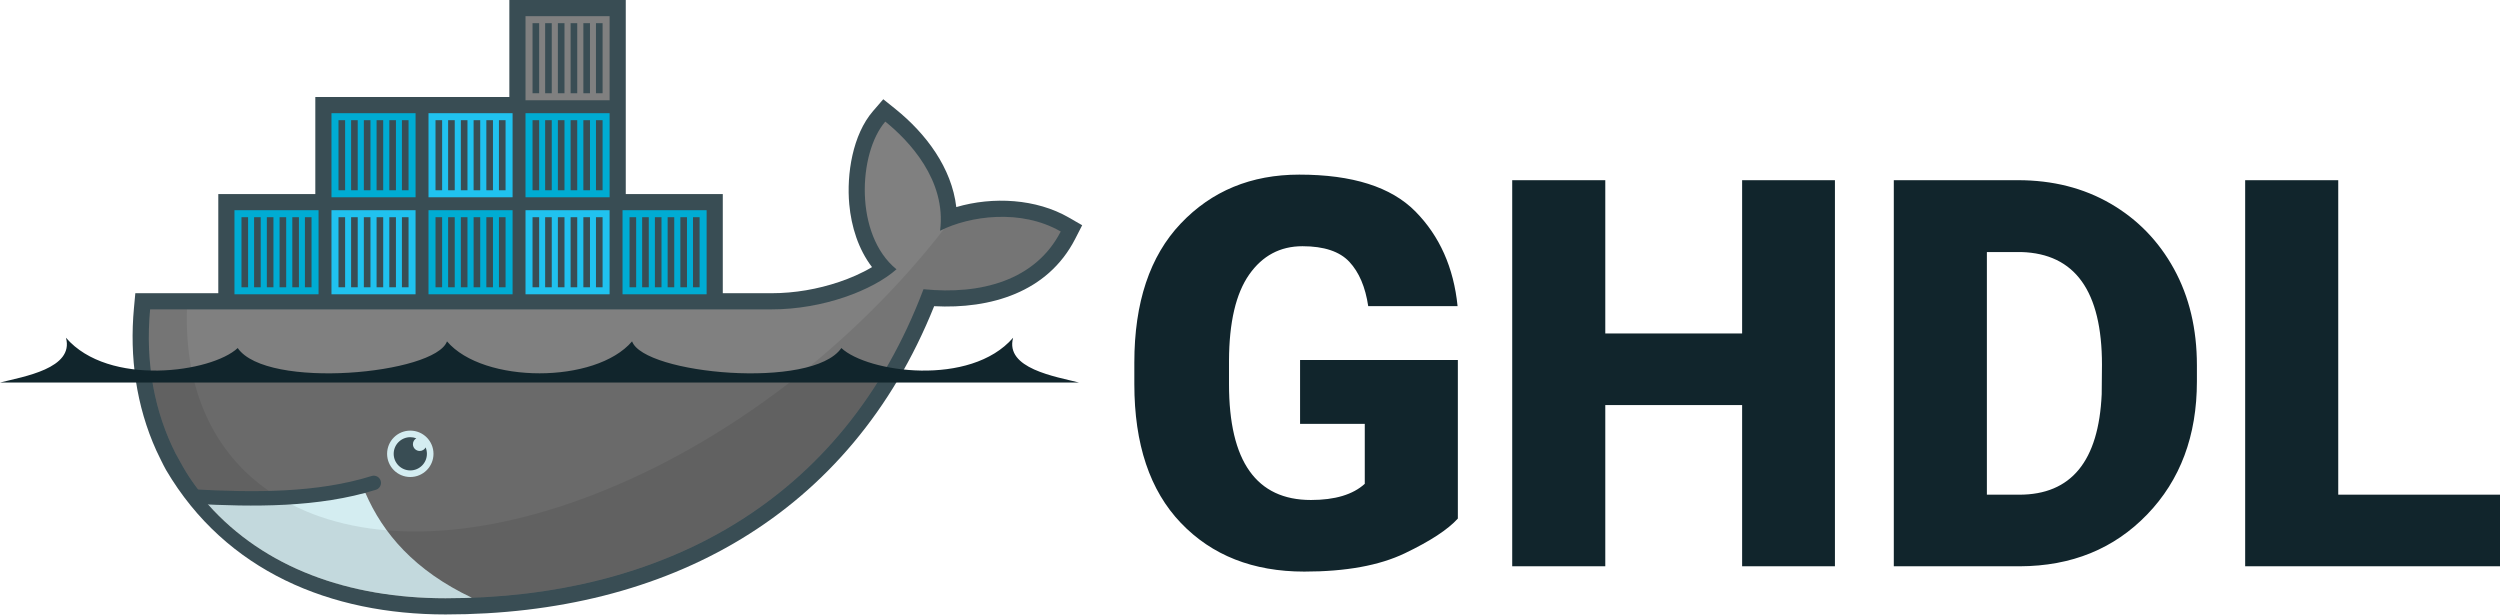
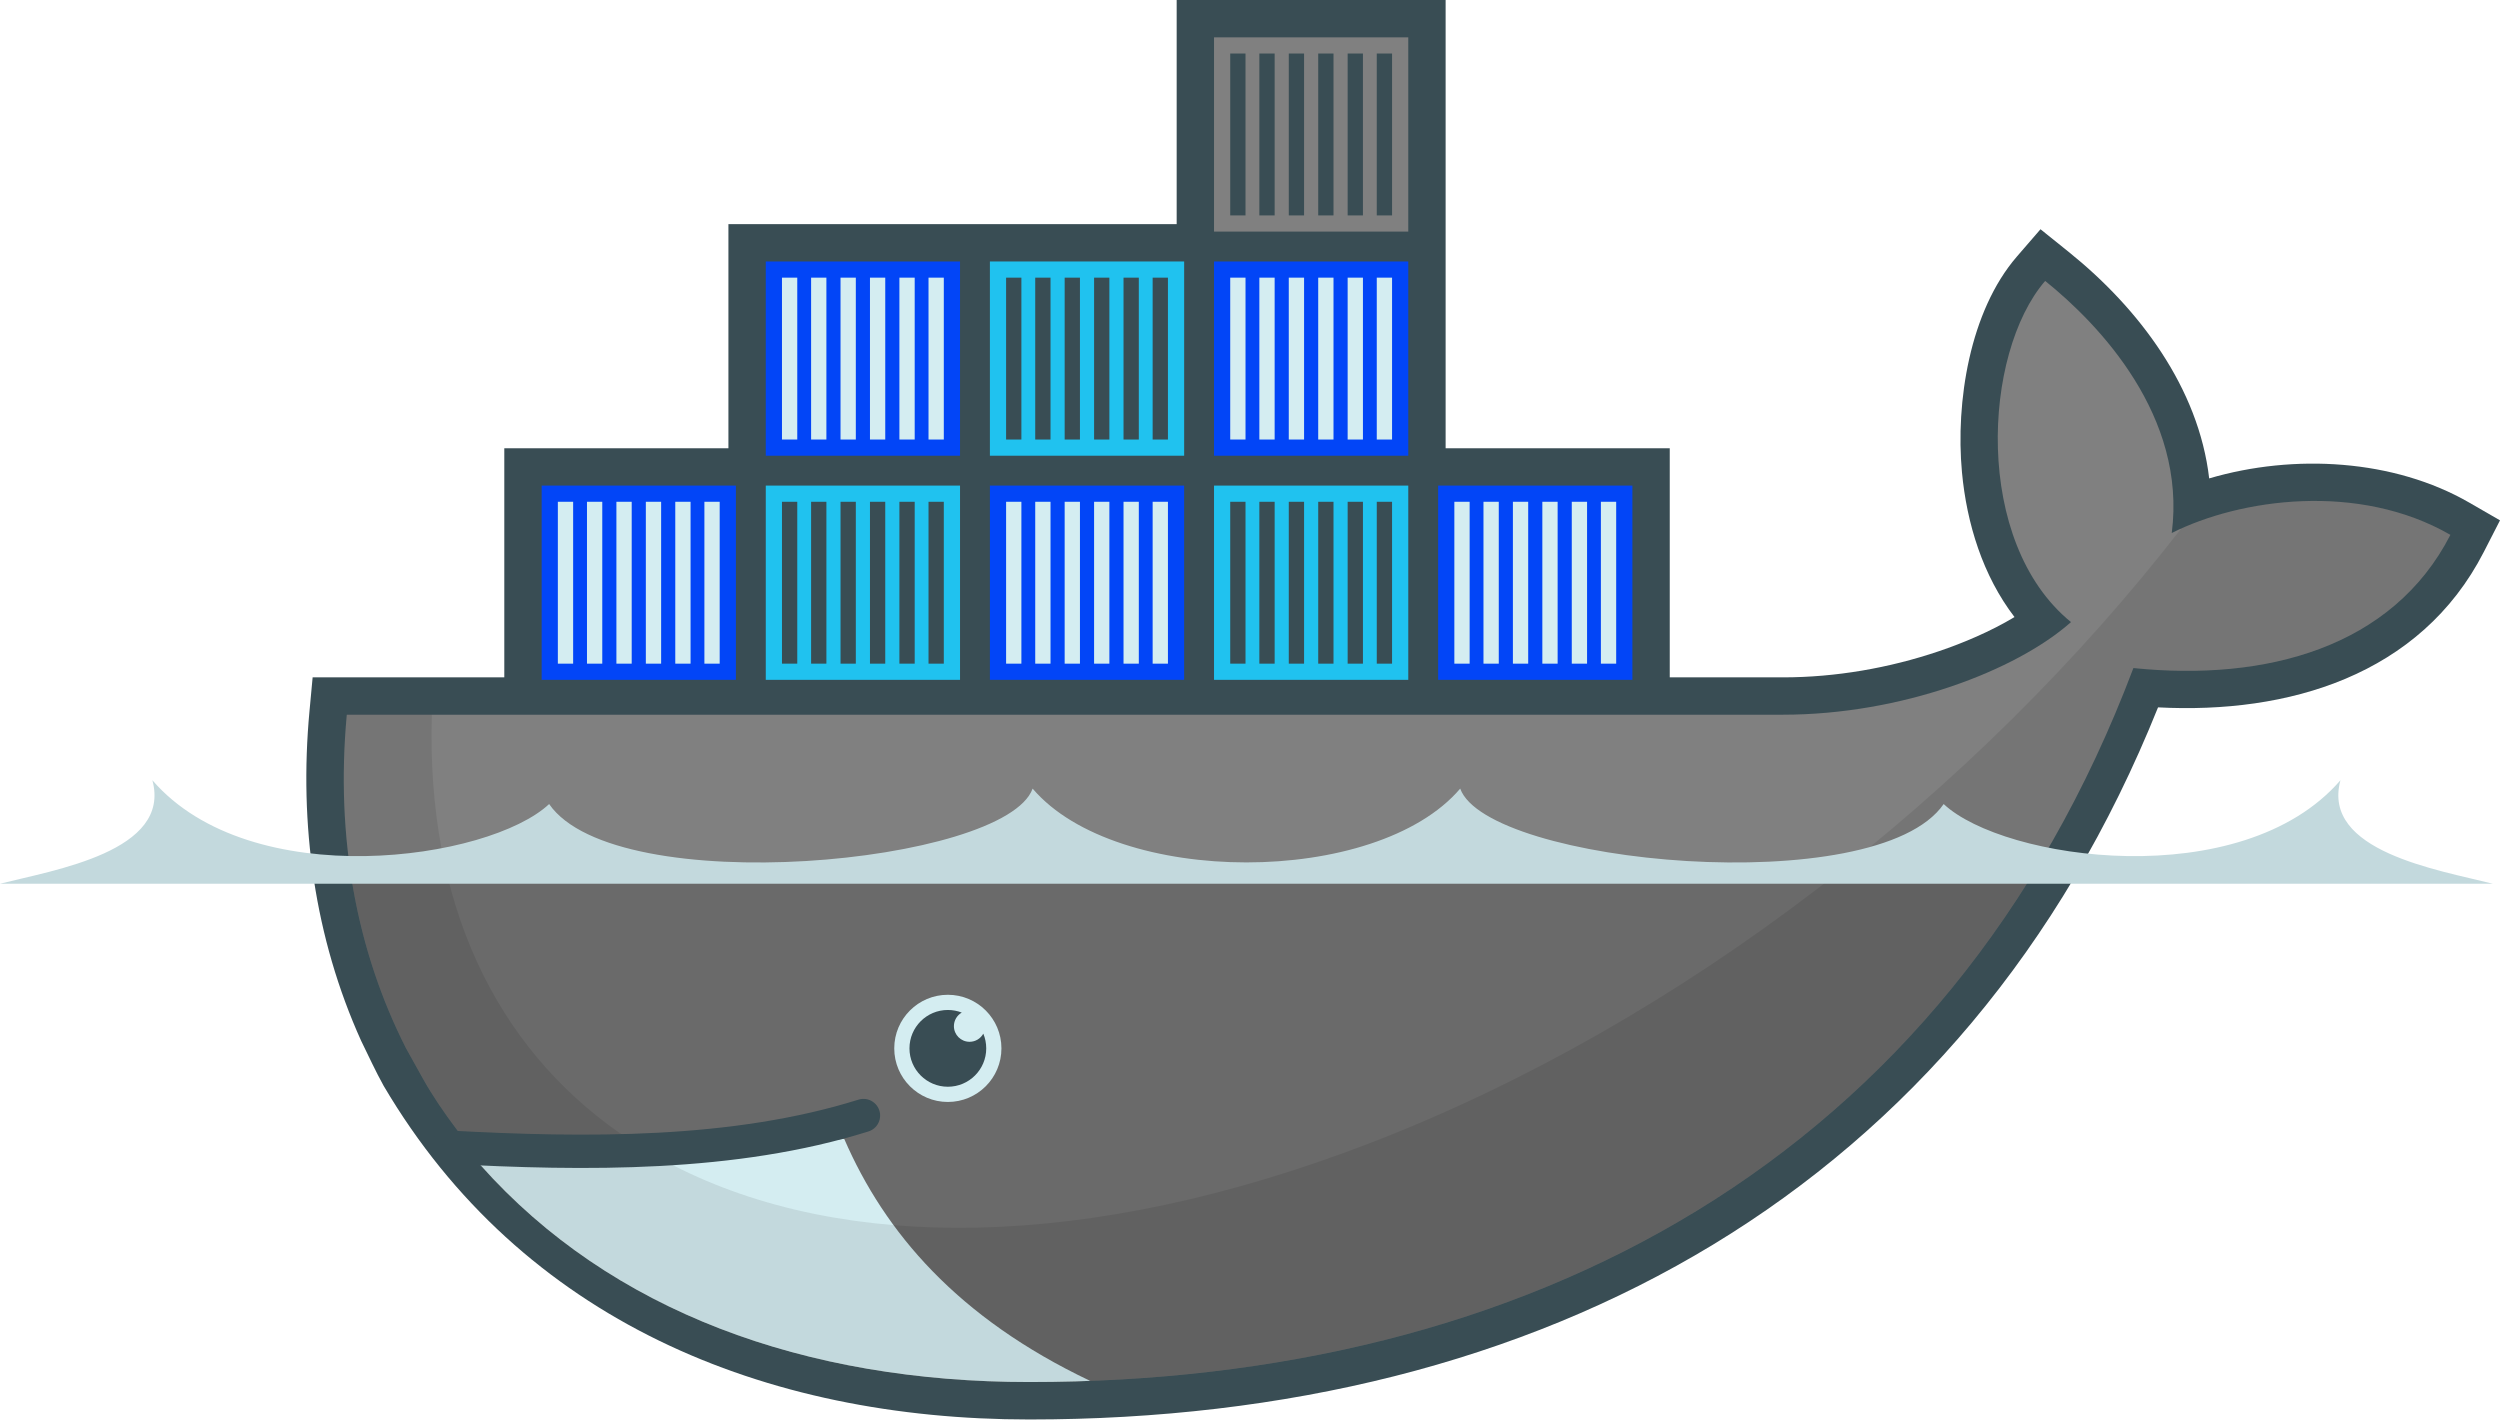
- <svg xmlns="http://www.w3.org/2000/svg" version="1.1" width="589.226" height="144.82" id="svg2">
+ <svg xmlns="http://www.w3.org/2000/svg" version="1.1" width="255.059" height="144.82" id="svg2">
  <defs id="defs6">
    <clipPath id="clipPath8">
      <path d="M 76,2 V 48 H 54 V 71 H 35.581 c -0.078,0.666 -0.141,1.333 -0.206,2 -1.151,12.531 1.036,24.088 6.062,33.969 L 43.125,110 c 1.011,1.817 2.191,3.523 3.438,5.188 1.245,1.662 1.686,2.583 2.469,3.688 C 62.32,133.811 82.129,141 105,141 155.648,141 198.633,118.562 217.656,68.156 231.153,69.541 244.1,66.08 250,54.562 240.601,49.139 228.522,50.877 221.562,54.375 L 240,2 168,48 H 145 V 2 Z" id="path10" />
    </clipPath>
    <clipPath id="clipPath8-5">
      <path d="M 76,2 V 48 H 54 V 71 H 35.581 c -0.078,0.666 -0.141,1.333 -0.206,2 -1.151,12.531 1.036,24.088 6.062,33.969 L 43.125,110 c 1.011,1.817 2.191,3.523 3.438,5.188 1.245,1.662 1.686,2.583 2.469,3.688 C 62.32,133.811 82.129,141 105,141 155.648,141 198.633,118.562 217.656,68.156 231.153,69.541 244.1,66.08 250,54.562 240.601,49.139 228.522,50.877 221.562,54.375 L 240,2 168,48 H 145 V 2 Z" id="path10-9" />
    </clipPath>
    <clipPath id="clipPath4536">
      <path d="M 76,2 V 48 H 54 V 71 H 35.581 c -0.078,0.666 -0.141,1.333 -0.206,2 -1.151,12.531 1.036,24.088 6.062,33.969 L 43.125,110 c 1.011,1.817 2.191,3.523 3.438,5.188 1.245,1.662 1.686,2.583 2.469,3.688 C 62.32,133.811 82.129,141 105,141 155.648,141 198.633,118.562 217.656,68.156 231.153,69.541 244.1,66.08 250,54.562 240.601,49.139 228.522,50.877 221.562,54.375 L 240,2 168,48 H 145 V 2 Z" id="path4534" />
    </clipPath>
    <clipPath id="clipPath4540">
      <path d="M 76,2 V 48 H 54 V 71 H 35.581 c -0.078,0.666 -0.141,1.333 -0.206,2 -1.151,12.531 1.036,24.088 6.062,33.969 L 43.125,110 c 1.011,1.817 2.191,3.523 3.438,5.188 1.245,1.662 1.686,2.583 2.469,3.688 C 62.32,133.811 82.129,141 105,141 155.648,141 198.633,118.562 217.656,68.156 231.153,69.541 244.1,66.08 250,54.562 240.601,49.139 228.522,50.877 221.562,54.375 L 240,2 168,48 H 145 V 2 Z" id="path4538" />
    </clipPath>
    <clipPath id="clipPath4544">
      <path d="M 76,2 V 48 H 54 V 71 H 35.581 c -0.078,0.666 -0.141,1.333 -0.206,2 -1.151,12.531 1.036,24.088 6.062,33.969 L 43.125,110 c 1.011,1.817 2.191,3.523 3.438,5.188 1.245,1.662 1.686,2.583 2.469,3.688 C 62.32,133.811 82.129,141 105,141 155.648,141 198.633,118.562 217.656,68.156 231.153,69.541 244.1,66.08 250,54.562 240.601,49.139 228.522,50.877 221.562,54.375 L 240,2 168,48 H 145 V 2 Z" id="path4542" />
    </clipPath>
    <clipPath id="clipPath4548">
      <path d="M 76,2 V 48 H 54 V 71 H 35.581 c -0.078,0.666 -0.141,1.333 -0.206,2 -1.151,12.531 1.036,24.088 6.062,33.969 L 43.125,110 c 1.011,1.817 2.191,3.523 3.438,5.188 1.245,1.662 1.686,2.583 2.469,3.688 C 62.32,133.811 82.129,141 105,141 155.648,141 198.633,118.562 217.656,68.156 231.153,69.541 244.1,66.08 250,54.562 240.601,49.139 228.522,50.877 221.562,54.375 L 240,2 168,48 H 145 V 2 Z" id="path4546" />
    </clipPath>
    <clipPath id="clipPath8-5-9">
      <path d="M 76,2 V 48 H 54 V 71 H 35.581 c -0.078,0.666 -0.141,1.333 -0.206,2 -1.151,12.531 1.036,24.088 6.062,33.969 L 43.125,110 c 1.011,1.817 2.191,3.523 3.438,5.188 1.245,1.662 1.686,2.583 2.469,3.688 C 62.32,133.811 82.129,141 105,141 155.648,141 198.633,118.562 217.656,68.156 231.153,69.541 244.1,66.08 250,54.562 240.601,49.139 228.522,50.877 221.562,54.375 L 240,2 168,48 H 145 V 2 Z" id="path10-9-1" />
    </clipPath>
  </defs>
  <path d="m 147.488,45.732 h 22.866 v 23.375 h 11.562 c 5.339,0 10.831,-0.951 15.887,-2.664 2.484,-0.842 5.273,-2.015 7.724,-3.489 -3.228,-4.214 -4.876,-9.536 -5.361,-14.781 -0.659,-7.134 0.78,-16.42 5.609,-22.004 l 2.404,-2.78 2.864,2.302 c 7.211,5.794 13.276,13.889 14.345,23.118 8.683,-2.554 18.878,-1.95 26.531,2.467 l 3.14,1.812 -1.653,3.226 c -6.473,12.633 -20.005,16.547 -33.235,15.854 -19.797,49.308 -62.898,72.653 -115.157,72.653 -26.999,0 -51.77,-10.093 -65.876,-34.047 -0.827,-1.488 -1.535,-3.044 -2.286,-4.572 C 32.084,95.656 30.5,84.105 31.574,72.564 l 0.322,-3.457 H 51.45 V 45.732 h 22.866 V 22.866 h 45.732 V 0 h 27.44 v 45.732" id="path14-9" style="fill:#394d54" />
  <path style="fill:#808080;fill-opacity:1" id="path24-1" d="m 123.859,3.81 h 19.818 v 19.818 h -19.818 z" />
  <path d="M 126.292,21.976 V 5.461 m 2.972,16.516 V 5.461 m 3.002,16.516 V 5.461 m 3.003,16.516 V 5.461 m 3.003,16.516 V 5.461 m 2.971,16.516 V 5.461" id="use28-6" style="stroke:#394d54;stroke-width:1.56" />
-   <path d="M 55.261,69.359 H 75.079 V 49.542 H 55.261 Z" id="path4837" style="fill:#00acd3" />
-   <path d="M 57.694,51.193 V 67.709 M 60.666,51.193 V 67.709 M 63.668,51.193 V 67.709 M 66.671,51.193 V 67.709 M 69.674,51.193 v 16.516 m 2.971,-16.516 v 16.516" id="path4841" style="stroke:#394d54;stroke-width:1.56" />
-   <path d="M 78.127,26.677 H 97.945 V 46.494 H 78.127 Z" id="path4771" style="fill:#00acd3" />
+   <path d="M 55.261,69.359 H 75.079 V 49.542 H 55.261 Z" id="path4837" style="fill:#0245f7;fill-opacity:1" />
+   <path d="M 57.694,51.193 V 67.709 M 60.666,51.193 V 67.709 M 63.668,51.193 V 67.709 M 66.671,51.193 V 67.709 M 69.674,51.193 v 16.516 m 2.971,-16.516 v 16.516" id="path4841" style="stroke:#d4edf1;stroke-width:1.56;stroke-opacity:1" />
+   <path d="M 78.127,26.677 H 97.945 V 46.494 H 78.127 Z" id="path4771" style="fill:#0245f7;fill-opacity:1" />
  <path d="M 78.127,49.542 H 97.945 V 69.36 H 78.127 Z" id="path4773" style="fill:#20c2ef" />
-   <path d="M 80.56,44.842 V 28.327 M 83.532,44.842 V 28.327 m 3.002,16.516 V 28.327 m 3.003,16.516 V 28.327 M 92.54,44.842 V 28.327 m 2.971,16.516 V 28.327" id="path4775" style="stroke:#394d54;stroke-width:1.56" />
+   <path d="M 80.56,44.842 V 28.327 M 83.532,44.842 V 28.327 m 3.002,16.516 V 28.327 m 3.003,16.516 V 28.327 M 92.54,44.842 V 28.327 m 2.971,16.516 V 28.327" id="path4775" style="stroke:#d4edf1;stroke-width:1.56;stroke-opacity:1" />
  <path d="M 80.56,67.708 V 51.193 M 83.532,67.708 V 51.193 m 3.002,16.516 V 51.193 m 3.003,16.516 V 51.193 M 92.54,67.708 V 51.193 m 2.971,16.516 V 51.193" id="use4777" style="stroke:#394d54;stroke-width:1.56" />
-   <path style="fill:#00acd3" id="path4817" d="m 100.993,69.359 h 19.818 V 49.542 h -19.818 z" />
+   <path style="fill:#0245f7;fill-opacity:1" id="path4817" d="m 100.993,69.359 h 19.818 V 49.542 h -19.818 z" />
  <path style="fill:#20c2ef" id="path4819" d="m 100.993,46.494 h 19.818 V 26.676 h -19.818 z" />
-   <path style="stroke:#394d54;stroke-width:1.56" id="path4821" d="m 103.426,51.193 v 16.516 m 2.972,-16.516 v 16.516 m 3.002,-16.516 v 16.516 m 3.003,-16.516 v 16.516 m 3.003,-16.516 v 16.516 m 2.971,-16.516 v 16.516" />
+   <path style="stroke:#d4edf1;stroke-width:1.56;stroke-opacity:1" id="path4821" d="m 103.426,51.193 v 16.516 m 2.972,-16.516 v 16.516 m 3.002,-16.516 v 16.516 m 3.003,-16.516 v 16.516 m 3.003,-16.516 v 16.516 m 2.971,-16.516 v 16.516" />
  <path d="m 103.426,28.327 v 16.516 m 2.972,-16.516 v 16.516 m 3.002,-16.516 v 16.516 m 3.003,-16.516 v 16.516 m 3.003,-16.516 v 16.516 m 2.971,-16.516 v 16.516" id="use4823" style="stroke:#394d54;stroke-width:1.56" />
-   <path d="m 123.859,26.677 h 19.818 v 19.817 h -19.818 z" id="path4757" style="fill:#00acd3" />
+   <path d="m 123.859,26.677 h 19.818 v 19.817 h -19.818 z" id="path4757" style="fill:#0245f7;fill-opacity:1" />
  <path d="m 123.859,49.542 h 19.818 v 19.818 h -19.818 z" id="path4759" style="fill:#20c2ef" />
-   <path d="M 126.292,44.842 V 28.327 m 2.972,16.516 V 28.327 m 3.002,16.516 V 28.327 m 3.003,16.516 V 28.327 m 3.003,16.516 V 28.327 m 2.971,16.516 V 28.327" id="path4761" style="stroke:#394d54;stroke-width:1.56" />
+   <path d="M 126.292,44.842 V 28.327 m 2.972,16.516 V 28.327 m 3.002,16.516 V 28.327 m 3.003,16.516 V 28.327 m 3.003,16.516 V 28.327 m 2.971,16.516 V 28.327" id="path4761" style="stroke:#d4edf1;stroke-width:1.56;stroke-opacity:1" />
  <path style="stroke:#394d54;stroke-width:1.56" id="use4763" d="M 126.292,67.708 V 51.193 m 2.972,16.516 V 51.193 m 3.002,16.516 V 51.193 m 3.003,16.516 V 51.193 m 3.003,16.516 V 51.193 m 2.971,16.516 V 51.193" />
-   <path d="m 146.725,69.359 h 19.818 V 49.542 h -19.818 z" id="path4827" style="fill:#00acd3" />
-   <path d="m 149.158,51.193 v 16.516 m 2.972,-16.516 v 16.516 m 3.002,-16.516 v 16.516 m 3.003,-16.516 v 16.516 m 3.003,-16.516 v 16.516 m 2.971,-16.516 v 16.516" id="path4831" style="stroke:#394d54;stroke-width:1.56" />
+   <path d="m 146.725,69.359 h 19.818 V 49.542 h -19.818 z" id="path4827" style="fill:#0245f7;fill-opacity:1" />
+   <path d="m 149.158,51.193 v 16.516 m 2.972,-16.516 v 16.516 m 3.002,-16.516 v 16.516 m 3.003,-16.516 v 16.516 m 3.003,-16.516 v 16.516 m 2.971,-16.516 v 16.516" id="path4831" style="stroke:#d4edf1;stroke-width:1.56;stroke-opacity:1" />
  <path transform="translate(0,-4.6e-4)" d="m 221.57,54.38 c 1.533,-11.915 -7.384,-21.275 -12.914,-25.718 -6.373,7.368 -7.363,26.678 2.635,34.807 -5.58,4.956 -17.337,9.448 -29.376,9.448 L 34,72.917 C 32.829,85.484 34,146 34,146 h 217 l -0.987,-91.424 c -9.399,-5.424 -21.484,-3.694 -28.443,-0.197" clip-path="url(#clipPath8-5)" id="path38-0" style="fill:#808080;fill-opacity:1" />
  <path transform="translate(0,-4.6e-4)" d="m 34,89 v 57 H 251 V 89" clip-path="url(#clipPath8-5)" id="path40-5" style="fill-opacity:0.17" />
  <path transform="translate(0,-4.6e-4)" d="M 111.237,140.89 C 97.698,134.465 90.266,125.731 86.131,116.196 L 45,118 l 21,28 45.237,-5.11" clip-path="url(#clipPath8-5)" id="path42-6" style="fill:#d4edf1" />
  <path transform="translate(0,-4.6e-4)" d="m 222.5,53.938 v 0.031 c -20.861,26.889 -50.783,50.379 -82.906,62.719 -28.655,11.008 -53.638,11.06 -70.875,2.219 -1.856,-1.048 -3.676,-2.212 -5.5,-3.312 C 50.582,106.762 43.464,92.152 44.062,72.906 H 34 V 146 H 251 V 50 h -25 z" clip-path="url(#clipPath8-5)" id="path44-7" style="fill-opacity:0.085" />
  <path d="m 45.625,117.031 c 14.165,0.775 29.282,0.914 42.469,-3.219" id="path46-8" style="fill:none;stroke:#394d54;stroke-width:3.4;stroke-linecap:round" />
  <path d="m 102.17,106.959 c 0,3.019 -2.448,5.467 -5.467,5.467 -3.02,0 -5.468,-2.448 -5.468,-5.467 0,-3.019 2.448,-5.468 5.468,-5.468 3.019,0 5.467,2.449 5.467,5.468 z" id="path48-7" style="fill:#d4edf1" />
  <path d="m 98.121,103.307 c -0.477,0.276 -0.8,0.793 -0.8,1.384 0,0.883 0.716,1.597 1.598,1.597 0.605,0 1.13,-0.336 1.402,-0.832 0.192,0.462 0.298,0.97 0.298,1.502 0,2.162 -1.753,3.915 -3.916,3.915 -2.162,0 -3.916,-1.753 -3.916,-3.915 0,-2.163 1.754,-3.917 3.916,-3.917 0.5,0 0.977,0.094 1.418,0.265 z" id="path50-0" style="fill:#394d54" />
-   <path d="m 0,90.162 h 254.327 c -5.538,-1.405 -17.521,-3.302 -15.545,-10.56 -10.069,11.652 -34.353,8.174 -40.481,2.429 -6.825,9.898 -46.555,6.136 -49.326,-1.575 -8.556,10.041 -35.067,10.041 -43.623,0 -2.772,7.711 -42.501,11.473 -49.327,1.575 C 49.898,87.776 25.616,91.254 15.546,79.602 17.522,86.86 5.539,88.757 0,90.162" id="path52-3" style="fill:#11252c;fill-opacity:1" />
-   <text xml:space="preserve" style="font-style:normal;font-weight:normal;font-size:40px;line-height:1.25;font-family:sans-serif;letter-spacing:0px;word-spacing:0px;fill:#11252c;fill-opacity:1;stroke:none" x="262.226" y="133.469" id="text5137">
-     <tspan id="tspan5135" x="262.226" y="133.469" style="font-style:normal;font-variant:normal;font-weight:normal;font-stretch:normal;font-size:128px;font-family:'Roboto Black';-inkscape-font-specification:'Roboto Black, ';fill:#11252c;fill-opacity:1">GHDL</tspan>
-   </text>
+   <path d="m 0,90.162 h 254.327 c -5.538,-1.405 -17.521,-3.302 -15.545,-10.56 -10.069,11.652 -34.353,8.174 -40.481,2.429 -6.825,9.898 -46.555,6.136 -49.326,-1.575 -8.556,10.041 -35.067,10.041 -43.623,0 -2.772,7.711 -42.501,11.473 -49.327,1.575 C 49.898,87.776 25.616,91.254 15.546,79.602 17.522,86.86 5.539,88.757 0,90.162" id="path52-3" style="fill:#c3d9dd;fill-opacity:1" />
</svg>
